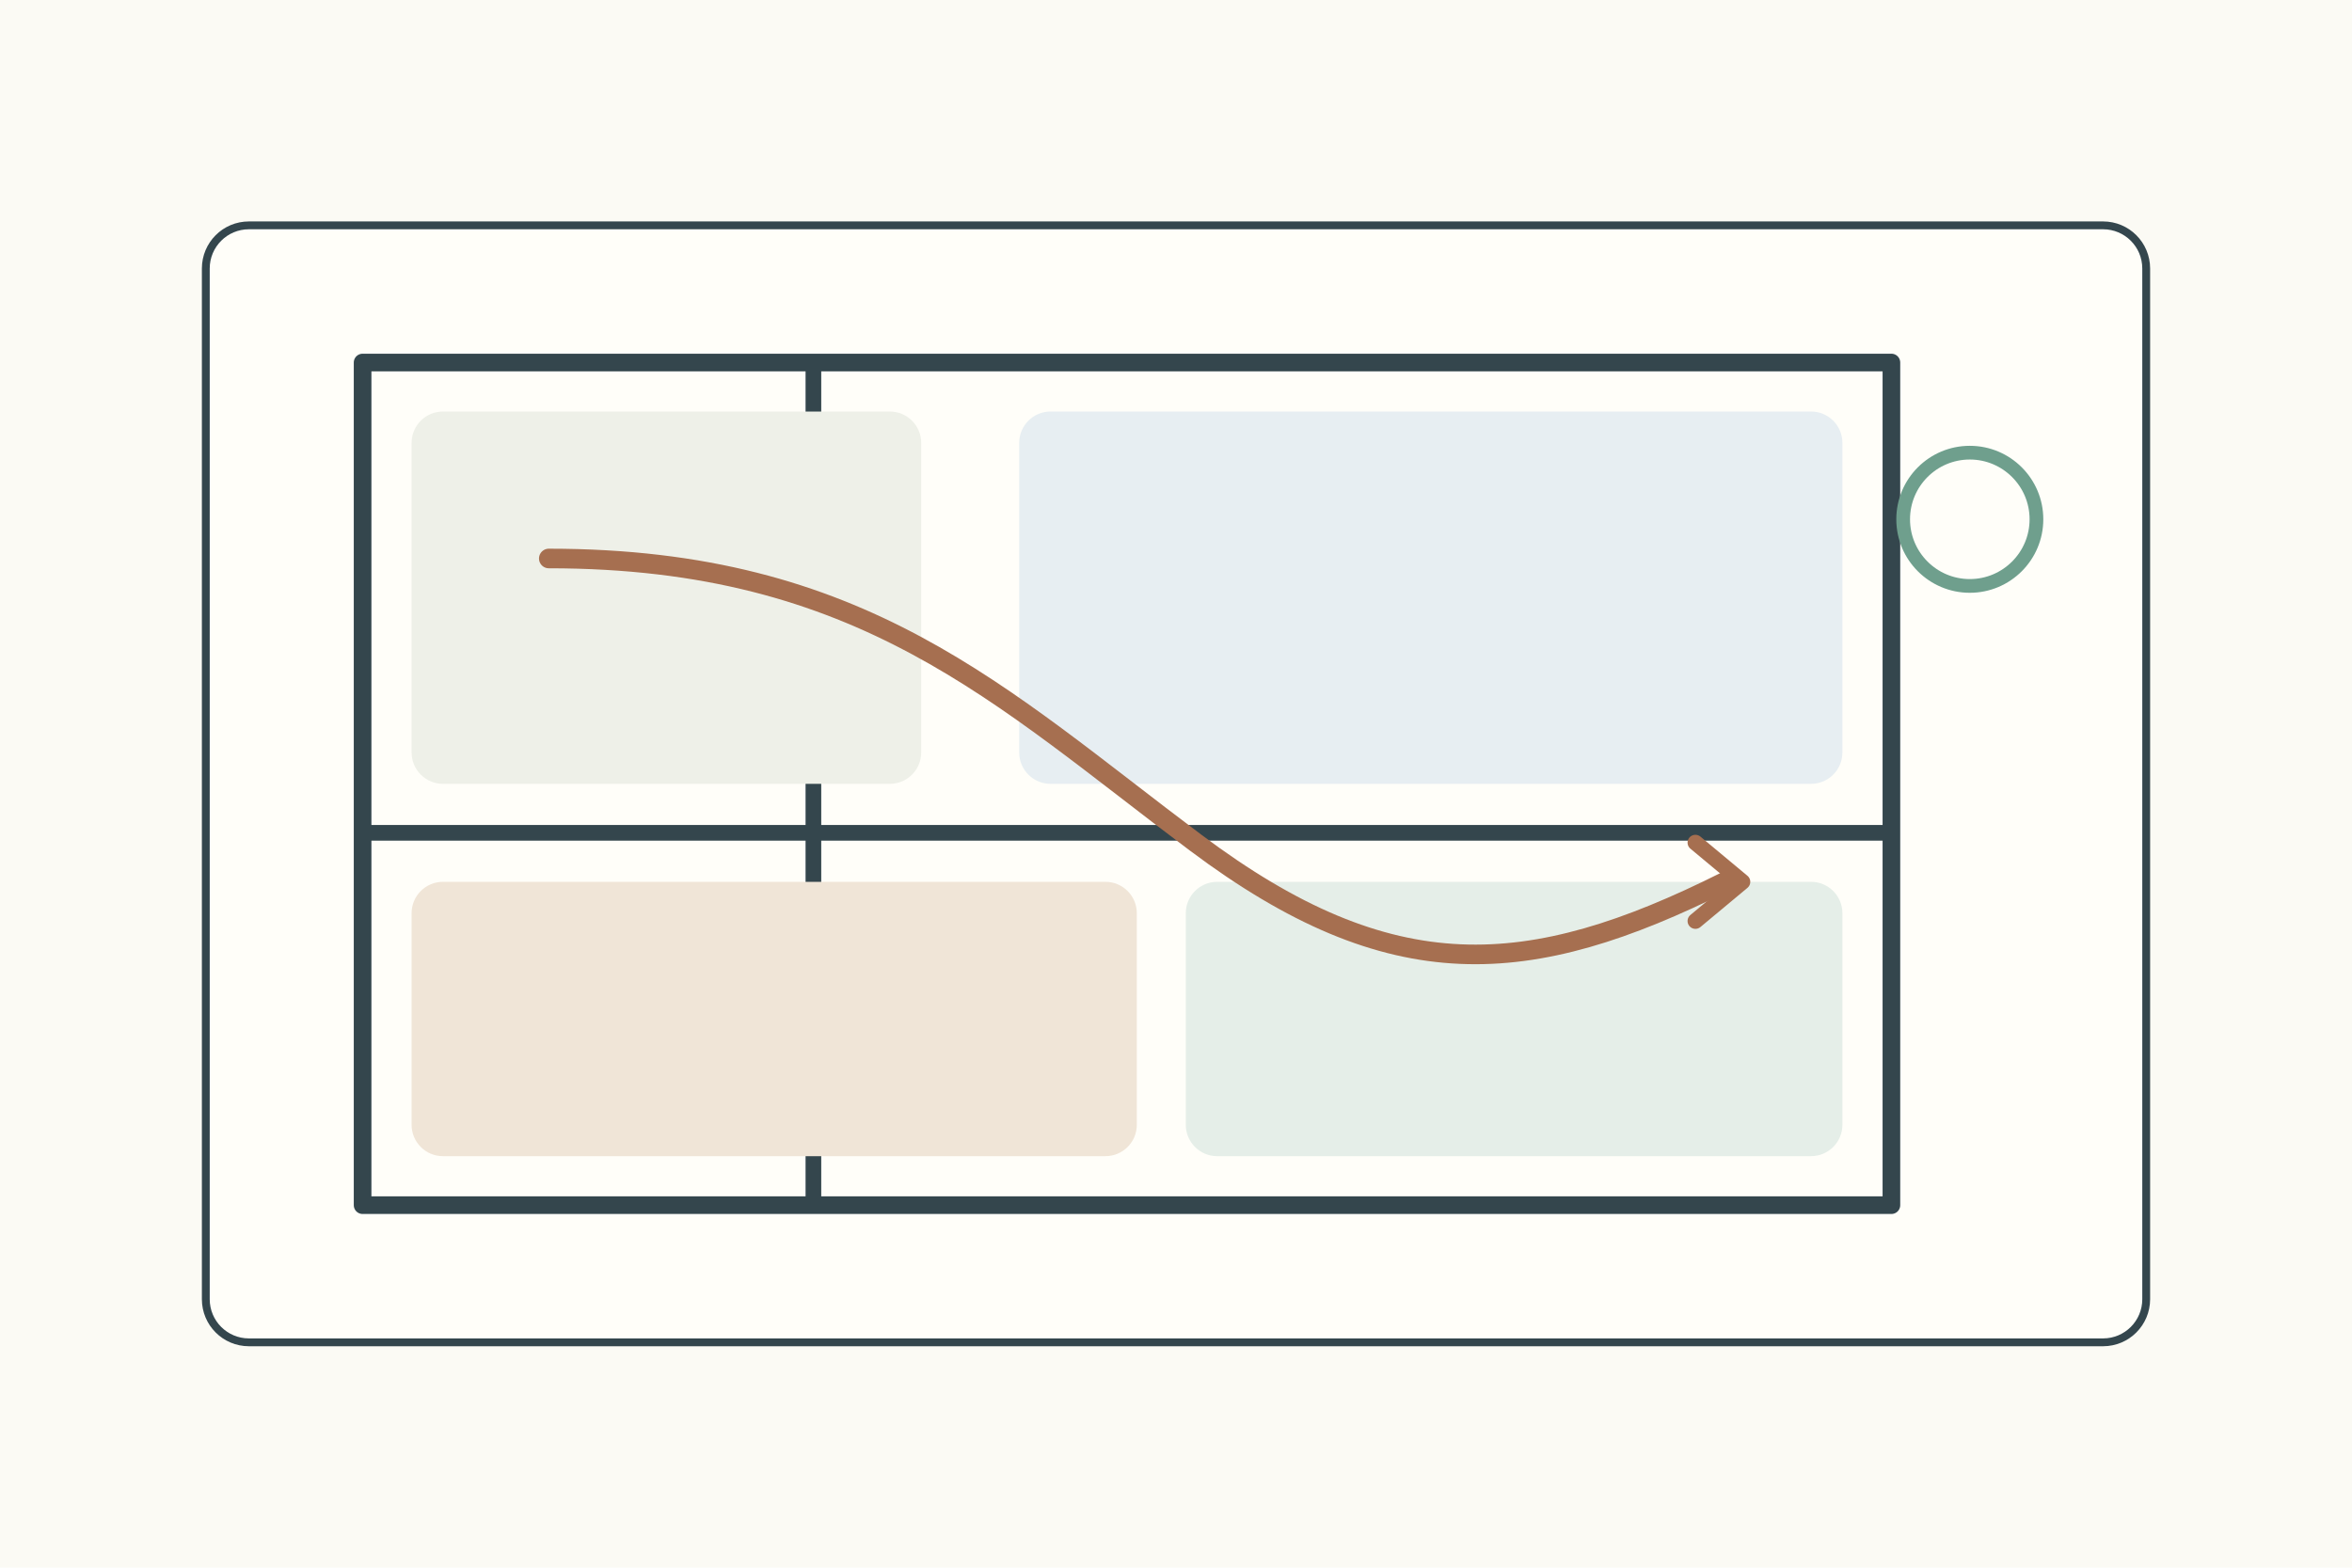
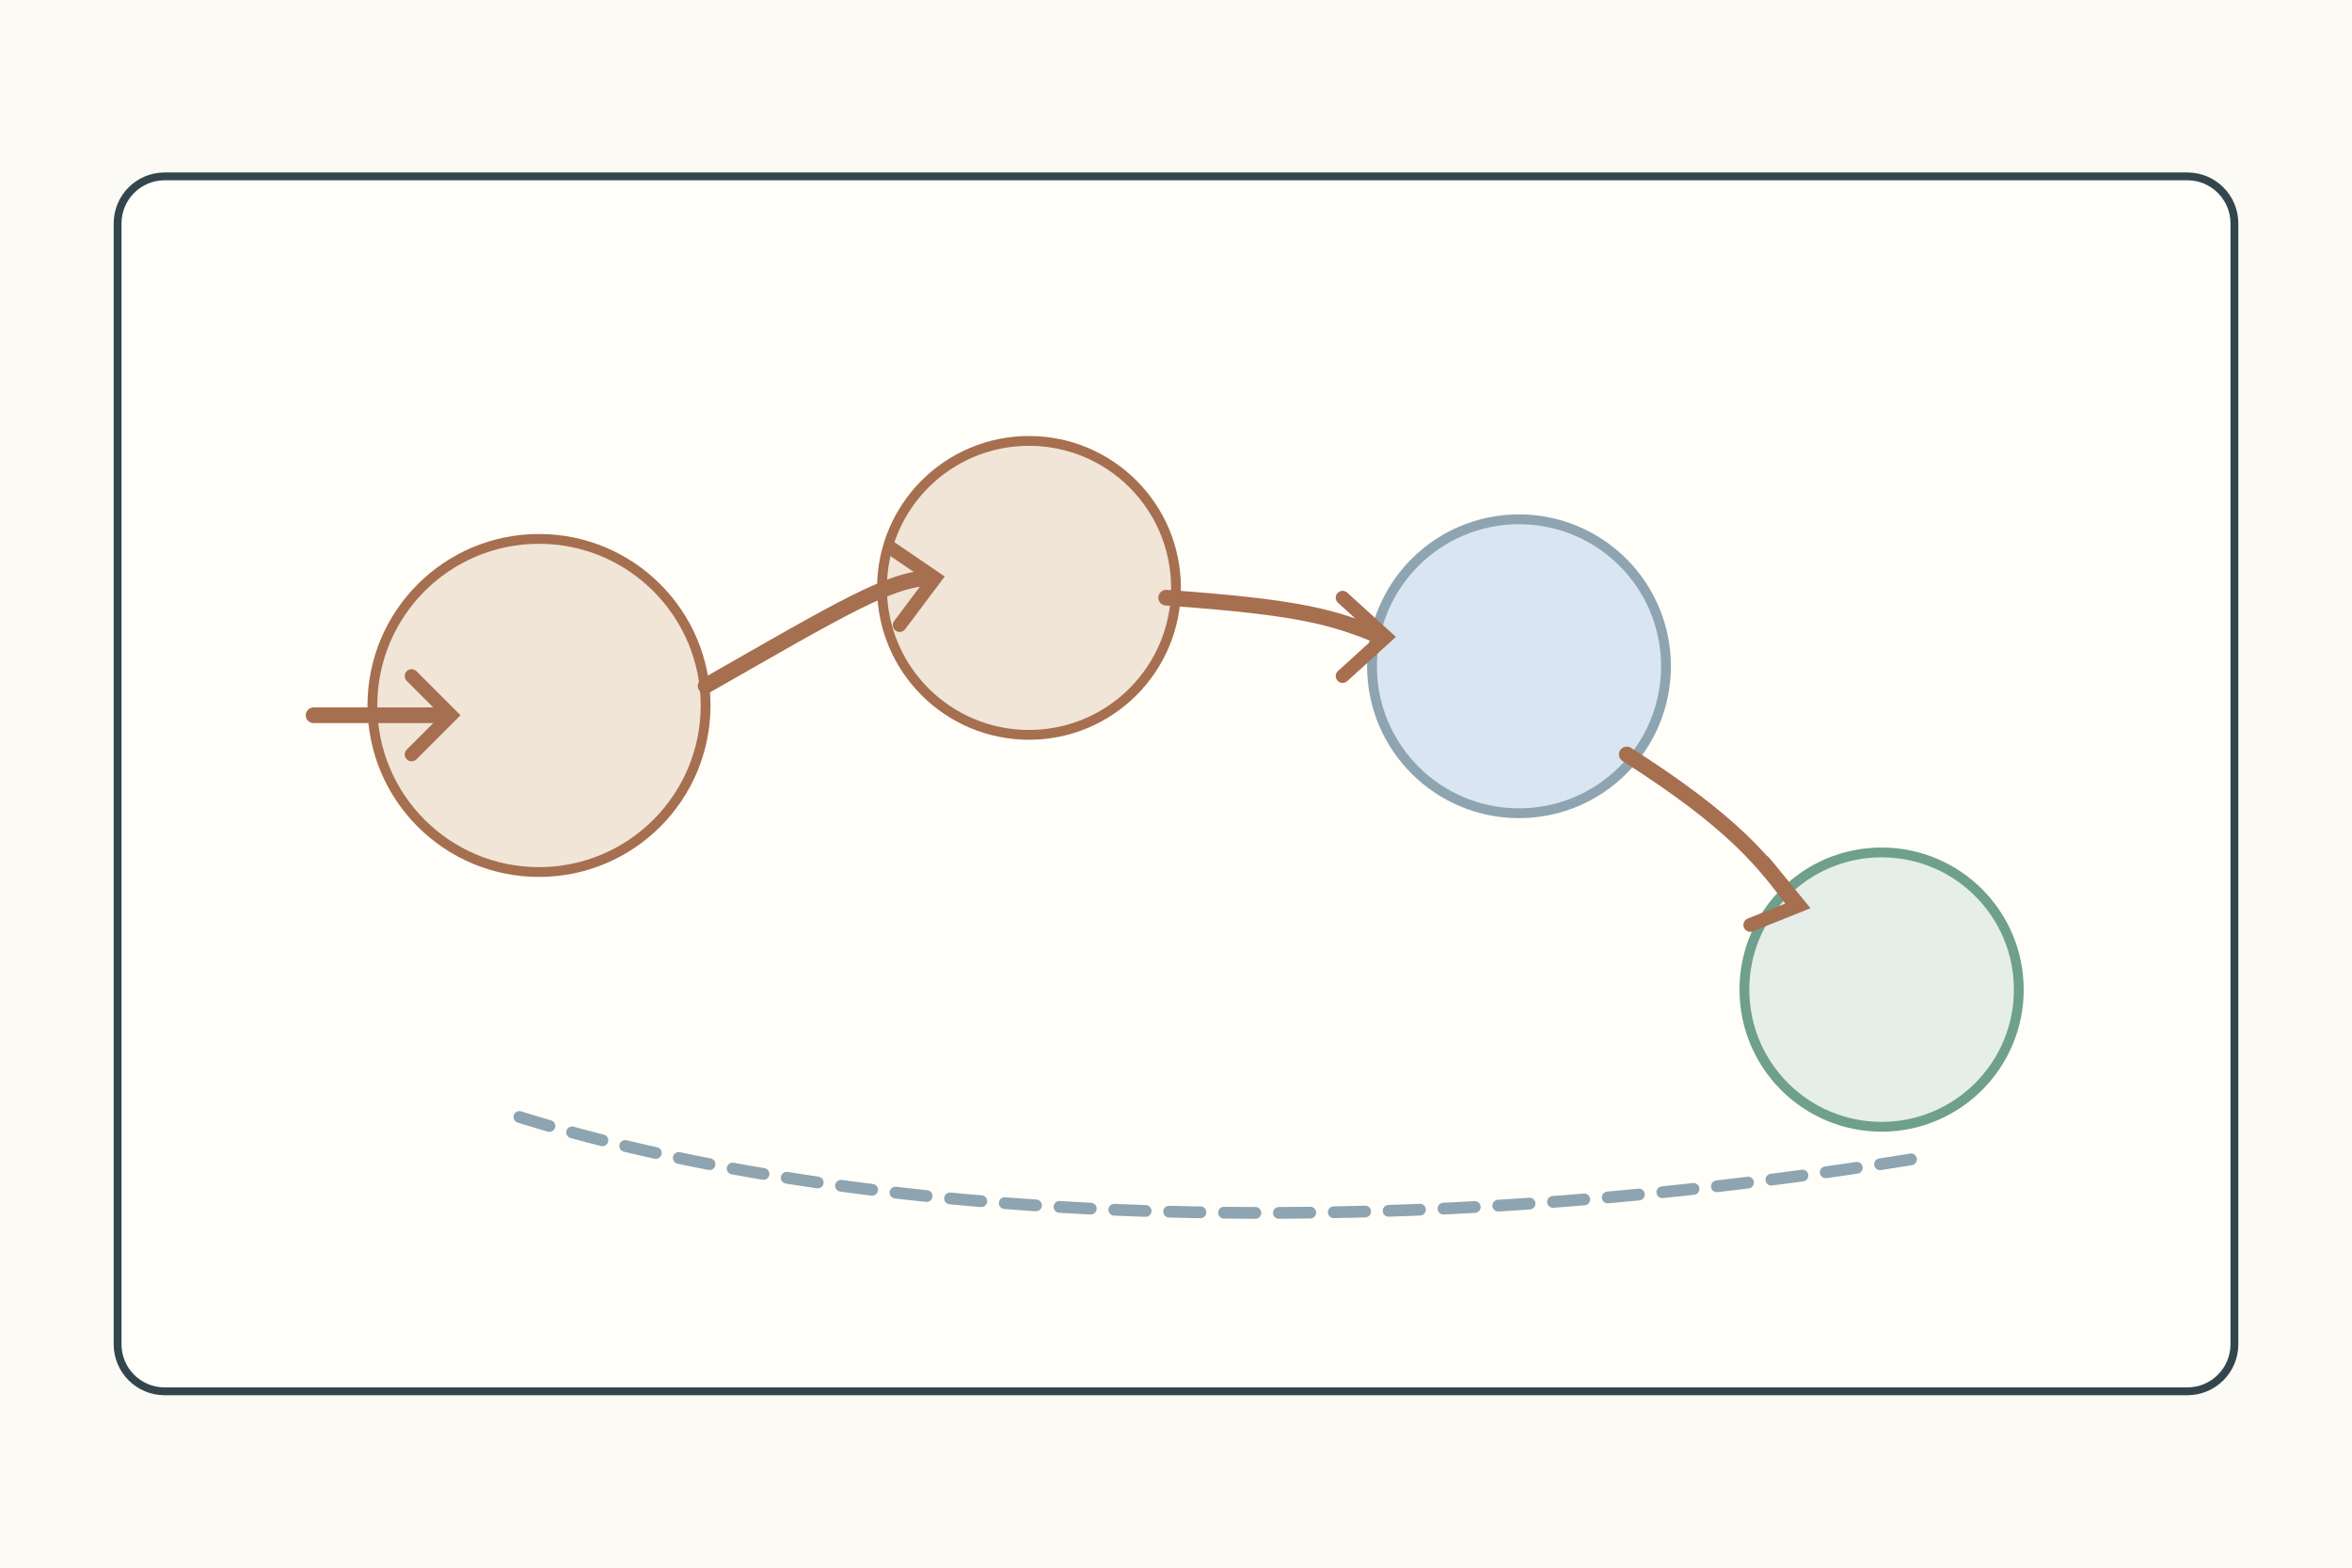
<svg xmlns="http://www.w3.org/2000/svg" width="1200" height="800">
  <rect width="1200" height="800" fill="#fbfaf4" />
-   <g stroke="#34464d" stroke-width="4" fill="none" stroke-linecap="round" stroke-linejoin="round">
-     <g transform="translate(105 115)">
-       <rect width="990" height="570" rx="22" fill="#fffef9" />
-       <rect x="80" y="70" width="780" height="430" fill="#fffef9" stroke-width="9" />
-       <path d="M310 70v430M80 310h780" stroke-width="8" />
-       <rect x="105" y="95" width="260" height="190" rx="16" fill="#eef0e8" stroke="none" />
-       <rect x="415" y="95" width="420" height="190" rx="16" fill="#e7eef2" stroke="none" />
-       <rect x="105" y="335" width="370" height="140" rx="16" fill="#f0e5d7" stroke="none" />
-       <rect x="500" y="335" width="335" height="140" rx="16" fill="#e5eee8" stroke="none" />
-       <path d="M175 170c160 0 230 70 330 145s170 70 270 20" stroke="#a66f50" stroke-width="10" />
-       <path d="M760 315l24 20-24 20" fill="none" stroke="#a66f50" stroke-width="8" />
-       <circle cx="900" cy="150" r="34" fill="none" stroke="#6f9f8d" stroke-width="7" />
+   <g stroke="#34464d" stroke-width="4" fill="none" stroke-linecap="round">
+     <rect x="60" y="90" width="1080" height="620" rx="24" fill="#fffef9" />
+     <g transform="translate(95 140)">
+       <circle cx="180" cy="220" r="85" fill="#f0e5d7" stroke="#a66f50" stroke-width="5" />
+       <circle cx="430" cy="160" r="75" fill="#f0e5d7" stroke="#a66f50" stroke-width="5" />
+       <circle cx="680" cy="200" r="75" fill="#d9e5f0" stroke="#8ea4b0" stroke-width="5" />
+       <circle cx="865" cy="365" r="70" fill="#e5eee8" stroke="#6f9f8d" stroke-width="5" />
+       <path d="M65 225h65M265 210c70-40 95-55 115-55M500 165c70 5 85 10 110 20M735 245c55 35 70 55 85 75" stroke="#a66f50" stroke-width="8" />
+       <path d="M115 205l20 20-20 20M360 140l22 15-18 24M590 165l22 20-22 20M805 300l18 22-25 10" fill="none" stroke="#a66f50" stroke-width="7" />
+       <path d="M170 430C330 480 590 500 890 450" stroke="#8ea4b0" stroke-width="6" stroke-dasharray="16 12" />
    </g>
  </g>
</svg>
